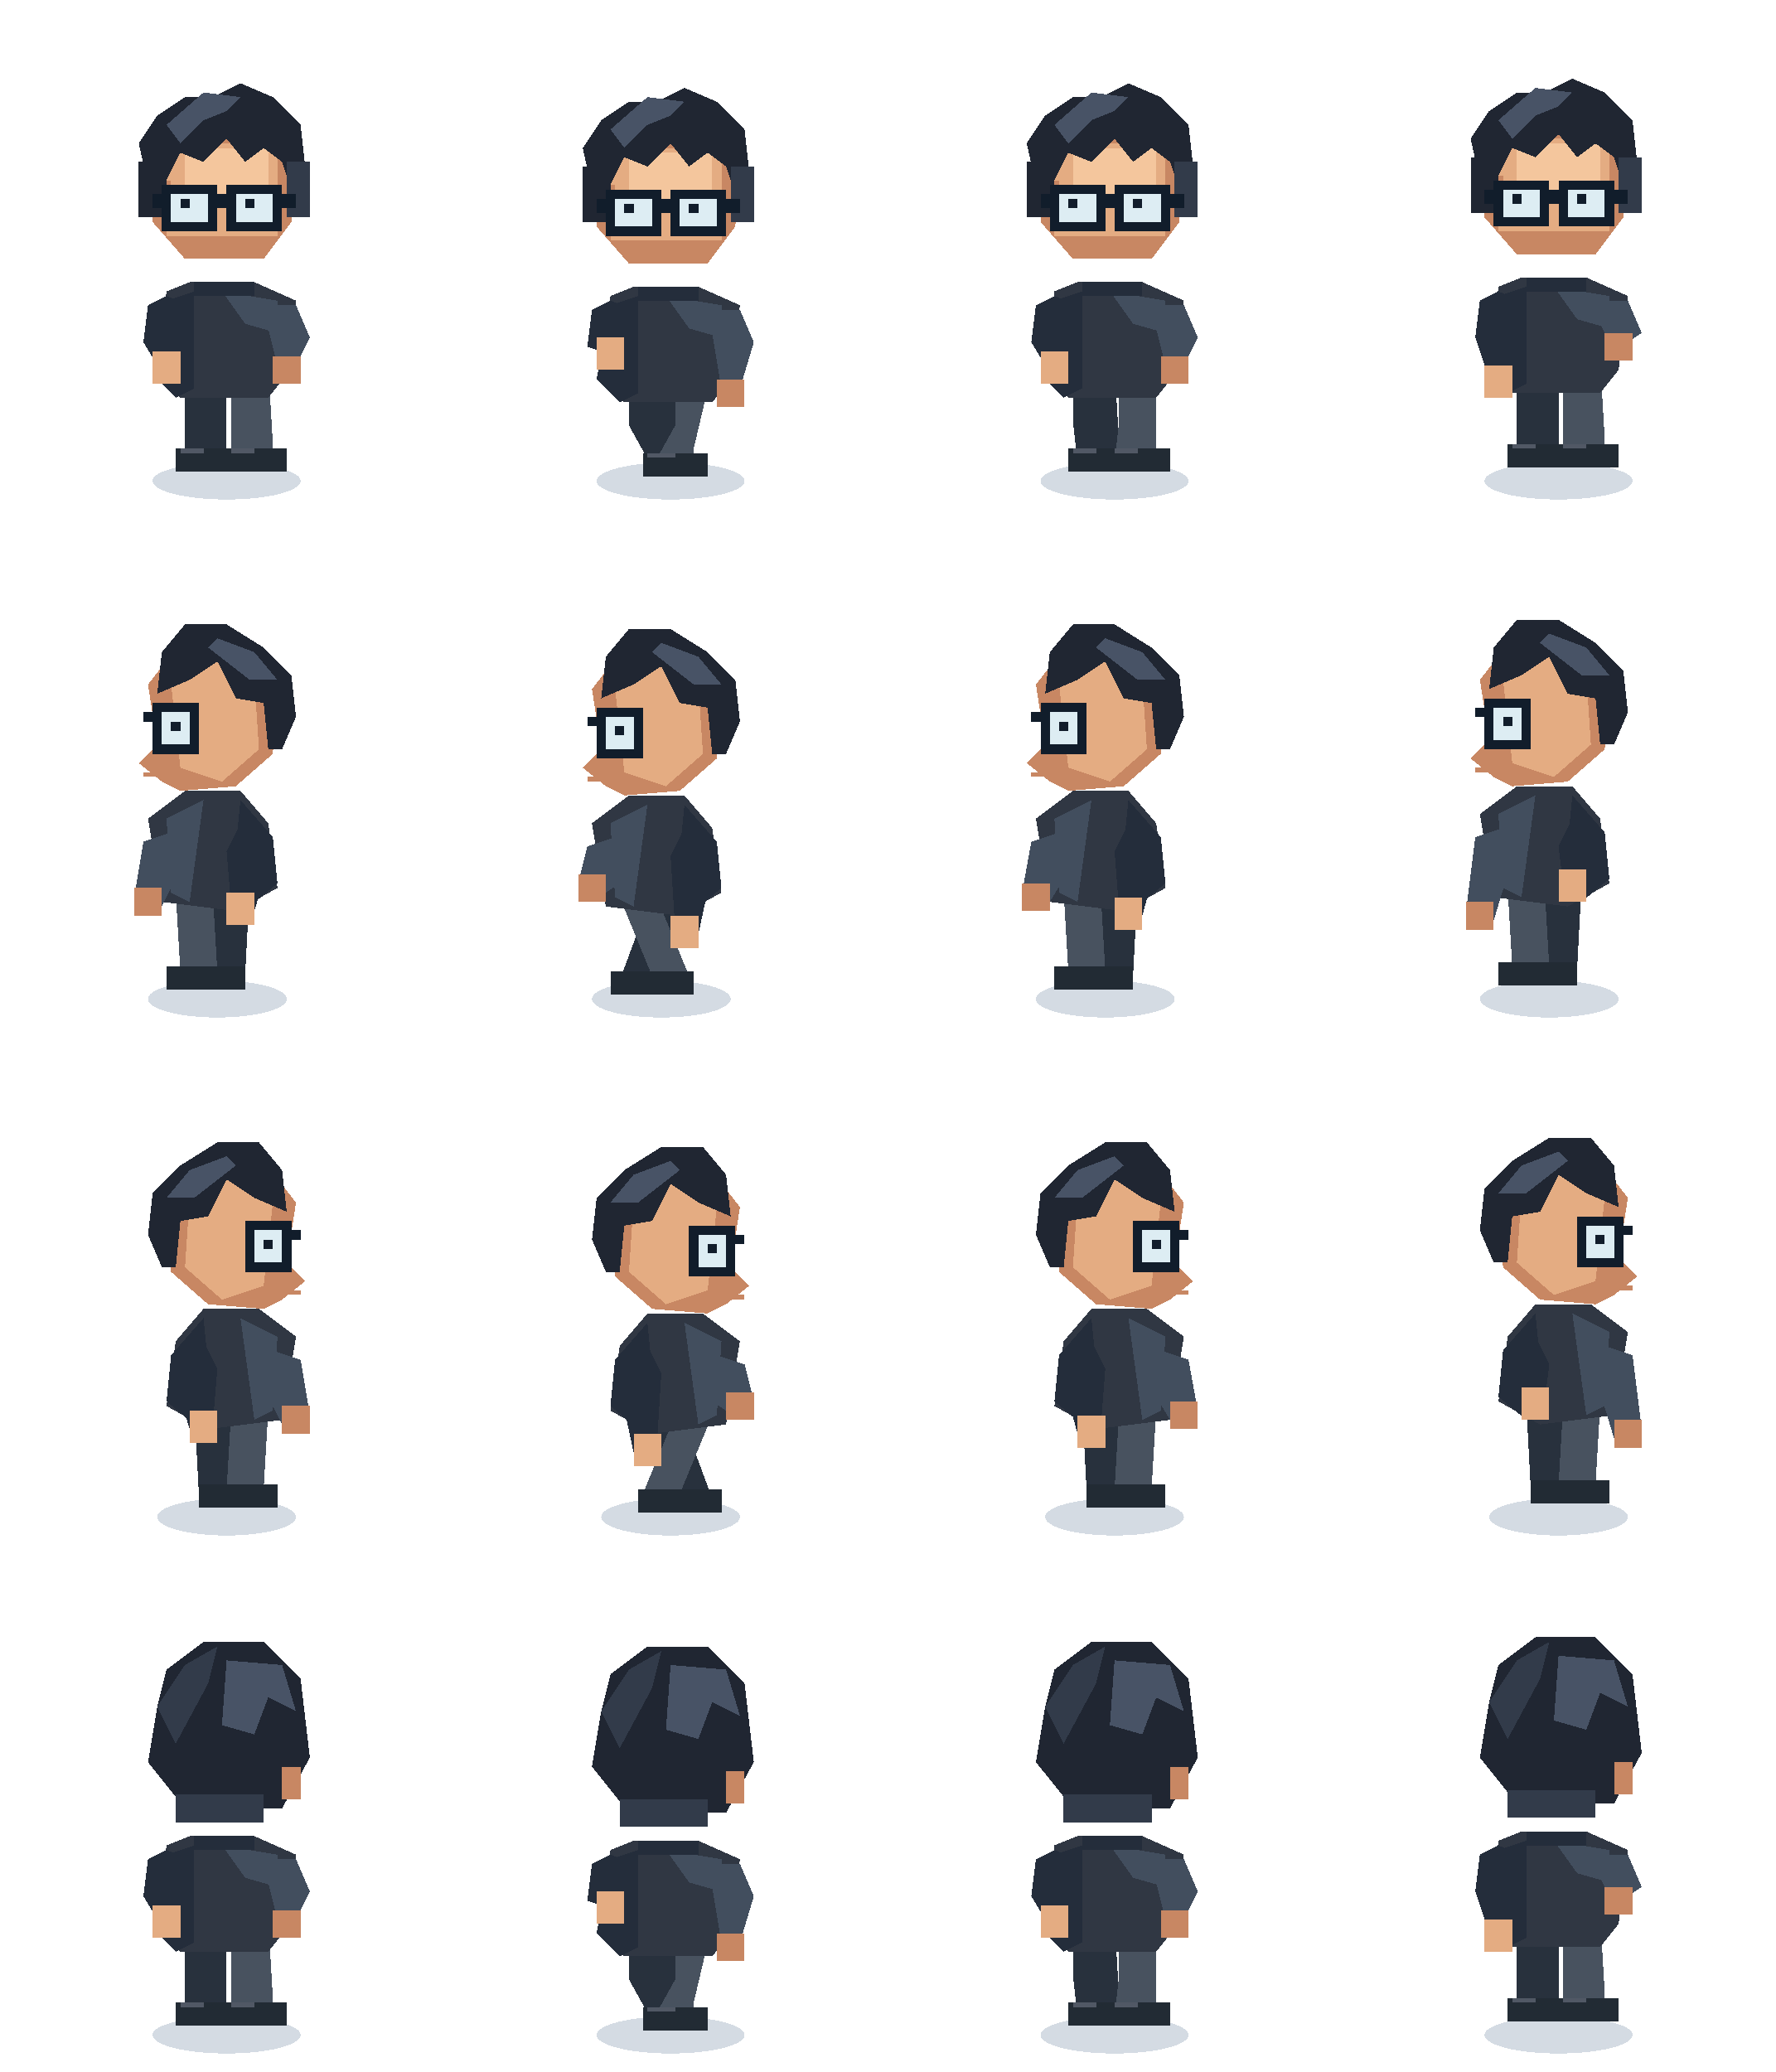
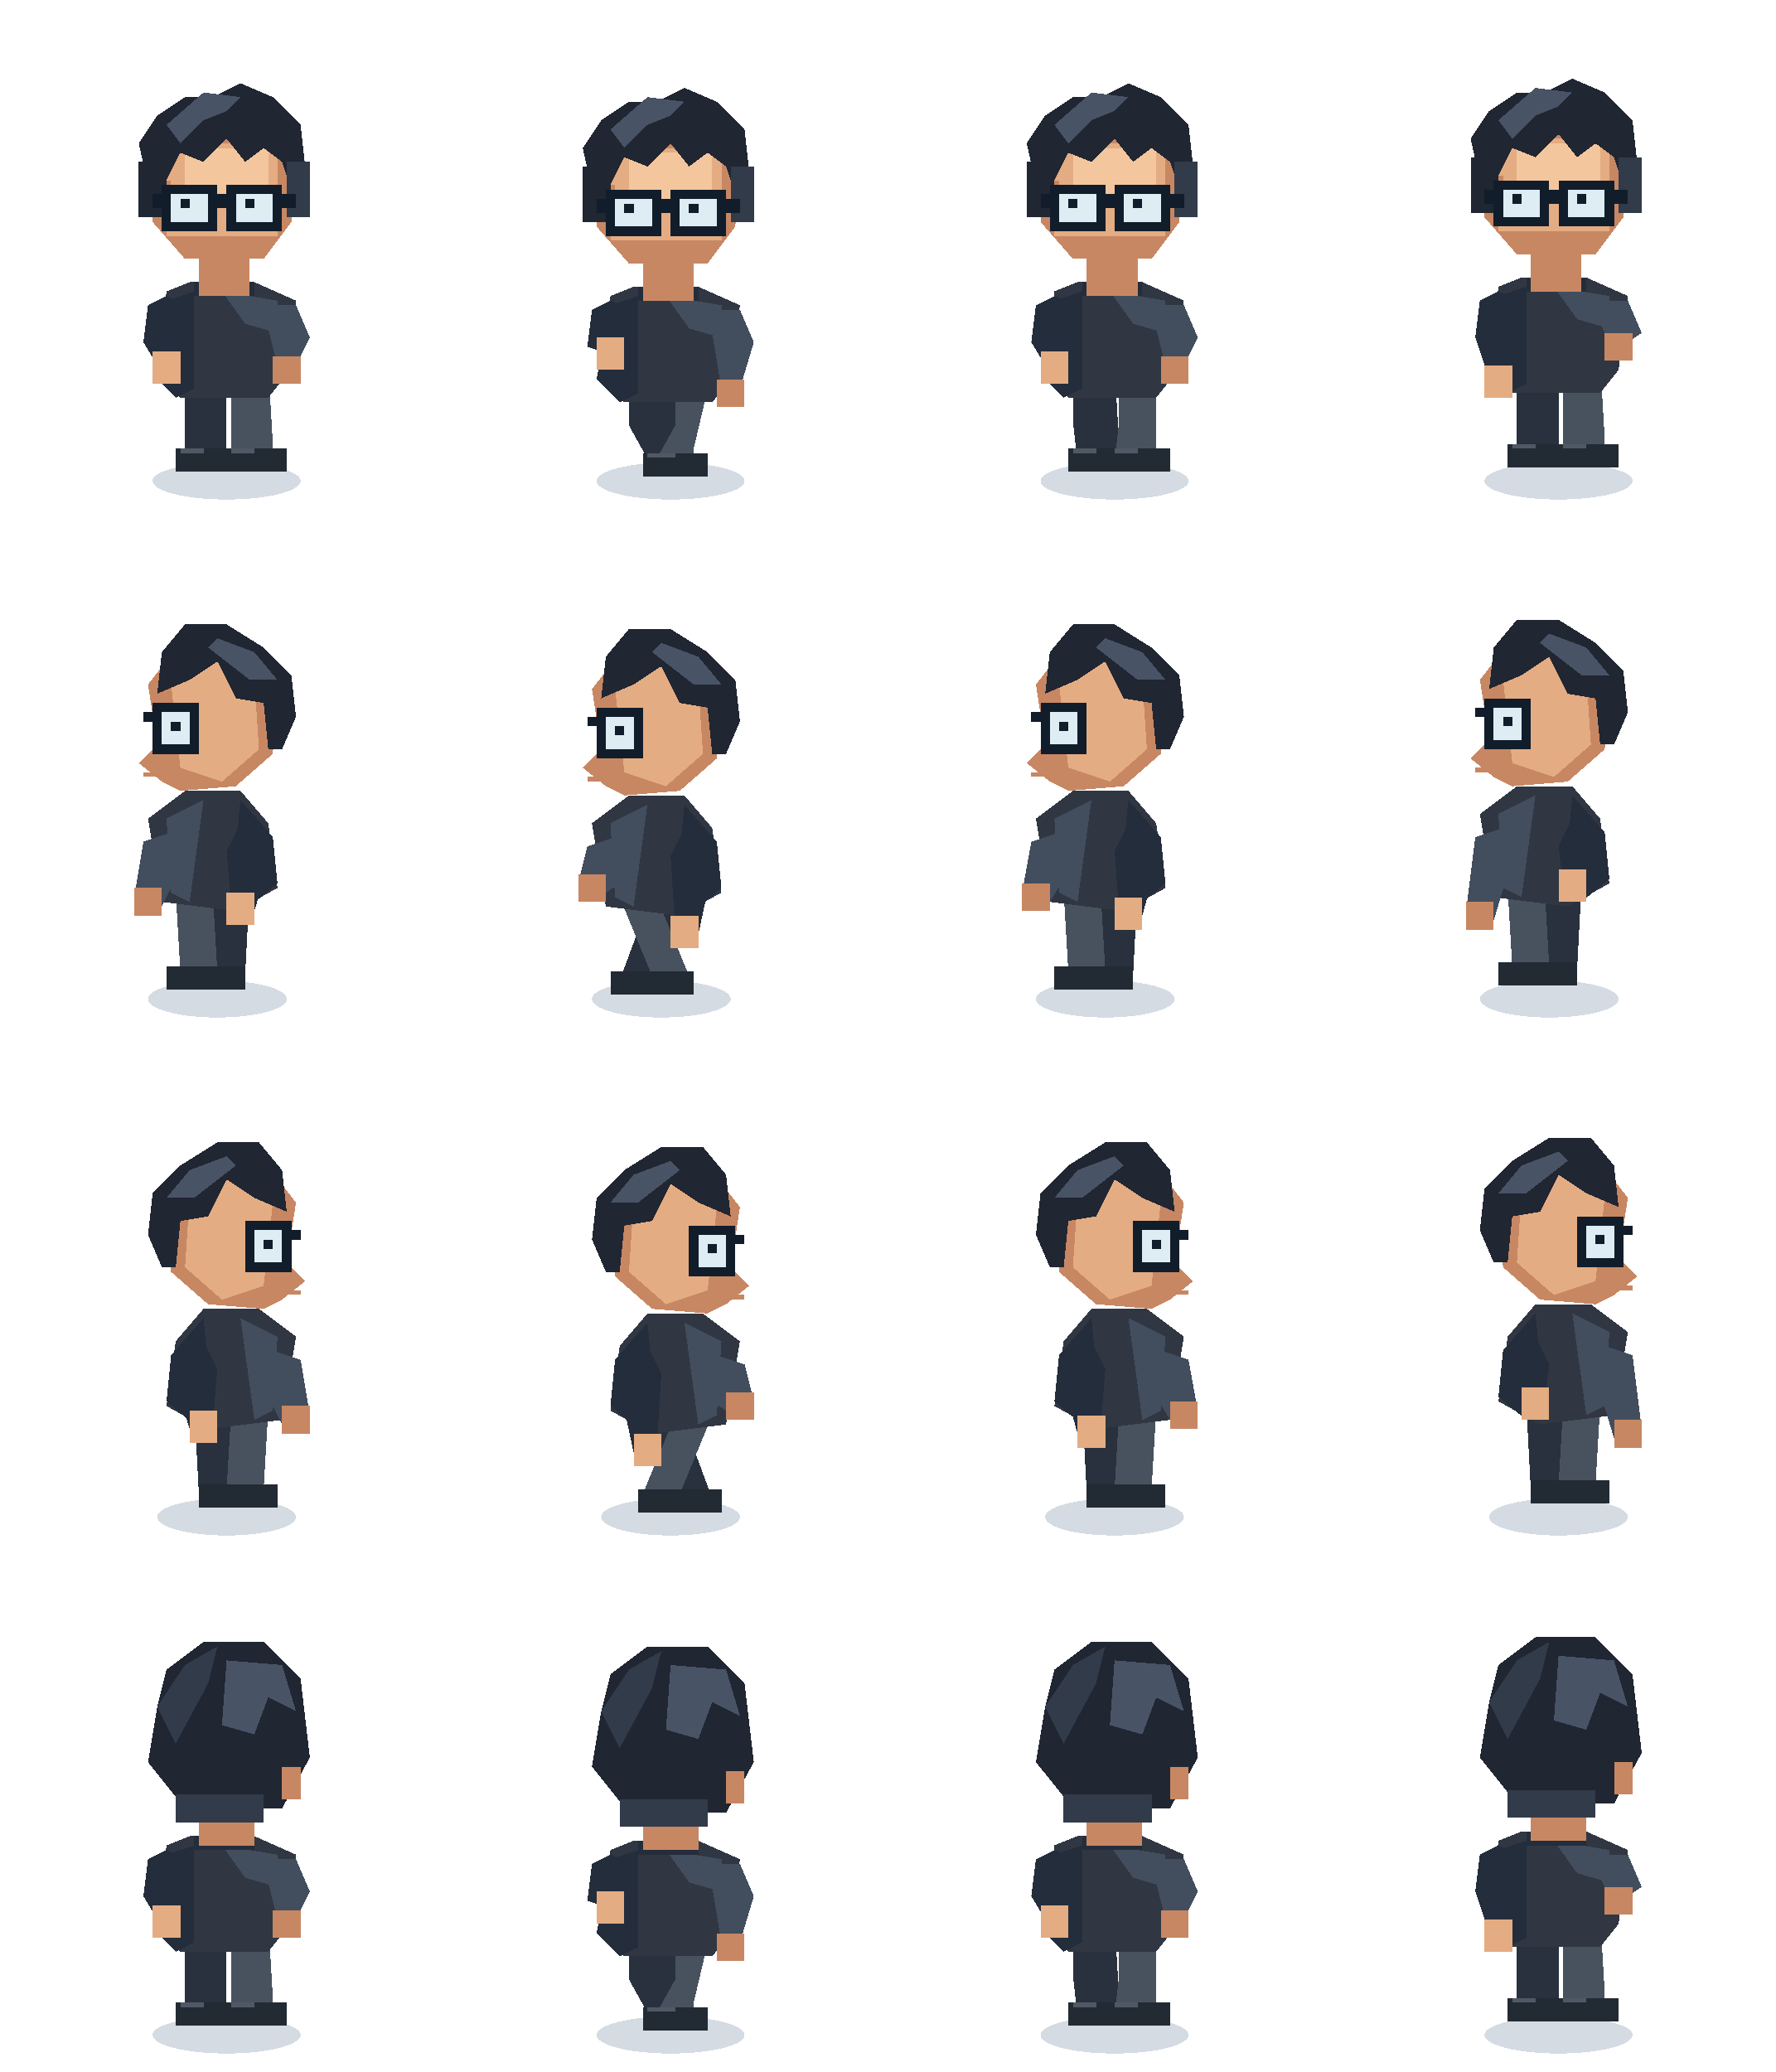
<svg xmlns="http://www.w3.org/2000/svg" width="384" height="448" viewBox="0 0 384 448" shape-rendering="crispEdges">
  <g transform="translate(0 0)">
    <ellipse cx="49" cy="104" rx="16" ry="4" fill="#5B779442" />
    <g transform="translate(0 0)">
      <polygon points="40,79 49,79 49,96 49,100 40,100 40,91" fill="#28313D" />
      <polygon points="50,79 58,79 59,96 59,100 50,100 50,91" fill="#48525F" />
      <rect x="38" y="97" width="13" height="5" fill="#222B34" />
      <rect x="49" y="97" width="13" height="5" fill="#222B34" />
      <rect x="39" y="97" width="5" height="1" fill="#515865" />
      <rect x="50" y="97" width="5" height="1" fill="#515865" />
      <polygon points="36,63 41,61 55,61 64,65 62,81 58,86 39,86 34,81" fill="#303743" />
      <polygon points="36,65 42,63 42,84 38,86 33,81" fill="#242D3B" />
      <polygon points="48,63 60,65 60,72 53,70" fill="#424E5E" />
      <rect x="42" y="61" width="13" height="3" fill="#242D3B" />
      <polygon points="32,66 36,64 41,66 39,78 34,79 31,74" fill="#242D3B" />
      <rect x="33" y="76" width="6" height="7" fill="#E4AC82" />
      <polygon points="59,66 64,66 67,73 64,79 60,79 58,71" fill="#424E5E" />
      <rect x="59" y="77" width="6" height="6" fill="#C88763" />
      <polygon points="33,29 36,25 60,25 64,31 63,48 57,56 40,56 33,48" fill="#C88763" />
      <rect x="36" y="31" width="24" height="20" fill="#E4AC82" />
      <rect x="40" y="32" width="18" height="12" fill="#F4C69D" />
      <rect x="33" y="39" width="4" height="9" fill="#C88763" />
      <rect x="61" y="39" width="4" height="8" fill="#C88763" />
+       <rect x="43" y="52" width="11" height="12" fill="#C88763" />
      <polygon points="32,40 30,31 34,25 40,21 46,21 52,18 59,21 65,27 66,36 63,41 61,35 57,32 53,35 49,30 44,35 39,33 36,39" fill="#202632" />
      <polygon points="36,27 44,20 52,21 49,24 44,26 39,31" fill="#485366" />
      <rect x="30" y="35" width="6" height="12" fill="#202632" />
      <rect x="62" y="35" width="5" height="12" fill="#323B4A" />
      <rect x="35" y="40" width="12" height="10" fill="#111D2B" />
      <rect x="49" y="40" width="12" height="10" fill="#111D2B" />
      <rect x="37" y="42" width="8" height="6" fill="#DDEDF3" />
      <rect x="51" y="42" width="8" height="6" fill="#DDEDF3" />
      <rect x="46" y="42" width="4" height="3" fill="#111D2B" />
      <rect x="33" y="42" width="3" height="3" fill="#111D2B" />
      <rect x="61" y="42" width="3" height="3" fill="#111D2B" />
      <rect x="39" y="43" width="2" height="2" fill="#111D2B" />
      <rect x="53" y="43" width="2" height="2" fill="#111D2B" />
      <rect x="46" y="52" width="5" height="1" fill="#C88763" />
    </g>
  </g>
  <g transform="translate(96 0)">
    <ellipse cx="49" cy="104" rx="16" ry="4" fill="#5B779442" />
    <g transform="translate(0 1)">
      <polygon points="40,79 49,79 54,96 54,100 45,100 40,91" fill="#28313D" />
      <polygon points="50,79 58,79 54,96 54,100 45,100 50,91" fill="#48525F" />
      <rect x="43" y="97" width="13" height="5" fill="#222B34" />
      <rect x="44" y="97" width="13" height="5" fill="#222B34" />
      <rect x="44" y="97" width="5" height="1" fill="#515865" />
      <rect x="45" y="97" width="5" height="1" fill="#515865" />
      <polygon points="36,63 41,61 55,61 64,65 62,81 58,86 39,86 34,81" fill="#303743" />
      <polygon points="36,65 42,63 42,84 38,86 33,81" fill="#242D3B" />
      <polygon points="48,63 60,65 60,72 53,70" fill="#424E5E" />
      <rect x="42" y="61" width="13" height="3" fill="#242D3B" />
      <polygon points="32,66 36,64 41,66 39,74 34,75 31,74" fill="#242D3B" />
      <rect x="33" y="72" width="6" height="7" fill="#E4AC82" />
      <polygon points="59,66 64,66 67,73 64,83 60,83 58,71" fill="#424E5E" />
      <rect x="59" y="81" width="6" height="6" fill="#C88763" />
      <polygon points="33,29 36,25 60,25 64,31 63,48 57,56 40,56 33,48" fill="#C88763" />
      <rect x="36" y="31" width="24" height="20" fill="#E4AC82" />
      <rect x="40" y="32" width="18" height="12" fill="#F4C69D" />
      <rect x="33" y="39" width="4" height="9" fill="#C88763" />
      <rect x="61" y="39" width="4" height="8" fill="#C88763" />
+       <rect x="43" y="52" width="11" height="12" fill="#C88763" />
      <polygon points="32,40 30,31 34,25 40,21 46,21 52,18 59,21 65,27 66,36 63,41 61,35 57,32 53,35 49,30 44,35 39,33 36,39" fill="#202632" />
      <polygon points="36,27 44,20 52,21 49,24 44,26 39,31" fill="#485366" />
      <rect x="30" y="35" width="6" height="12" fill="#202632" />
      <rect x="62" y="35" width="5" height="12" fill="#323B4A" />
      <rect x="35" y="40" width="12" height="10" fill="#111D2B" />
      <rect x="49" y="40" width="12" height="10" fill="#111D2B" />
      <rect x="37" y="42" width="8" height="6" fill="#DDEDF3" />
      <rect x="51" y="42" width="8" height="6" fill="#DDEDF3" />
      <rect x="46" y="42" width="4" height="3" fill="#111D2B" />
      <rect x="33" y="42" width="3" height="3" fill="#111D2B" />
      <rect x="61" y="42" width="3" height="3" fill="#111D2B" />
      <rect x="39" y="43" width="2" height="2" fill="#111D2B" />
      <rect x="53" y="43" width="2" height="2" fill="#111D2B" />
      <rect x="46" y="52" width="5" height="1" fill="#C88763" />
    </g>
  </g>
  <g transform="translate(192 0)">
    <ellipse cx="49" cy="104" rx="16" ry="4" fill="#5B779442" />
    <g transform="translate(0 0)">
      <polygon points="40,79 49,79 50,96 50,100 41,100 40,91" fill="#28313D" />
      <polygon points="50,79 58,79 58,96 58,100 49,100 50,91" fill="#48525F" />
      <rect x="39" y="97" width="13" height="5" fill="#222B34" />
      <rect x="48" y="97" width="13" height="5" fill="#222B34" />
      <rect x="40" y="97" width="5" height="1" fill="#515865" />
      <rect x="49" y="97" width="5" height="1" fill="#515865" />
      <polygon points="36,63 41,61 55,61 64,65 62,81 58,86 39,86 34,81" fill="#303743" />
      <polygon points="36,65 42,63 42,84 38,86 33,81" fill="#242D3B" />
      <polygon points="48,63 60,65 60,72 53,70" fill="#424E5E" />
      <rect x="42" y="61" width="13" height="3" fill="#242D3B" />
      <polygon points="32,66 36,64 41,66 39,78 34,79 31,74" fill="#242D3B" />
      <rect x="33" y="76" width="6" height="7" fill="#E4AC82" />
      <polygon points="59,66 64,66 67,73 64,79 60,79 58,71" fill="#424E5E" />
      <rect x="59" y="77" width="6" height="6" fill="#C88763" />
      <polygon points="33,29 36,25 60,25 64,31 63,48 57,56 40,56 33,48" fill="#C88763" />
      <rect x="36" y="31" width="24" height="20" fill="#E4AC82" />
      <rect x="40" y="32" width="18" height="12" fill="#F4C69D" />
      <rect x="33" y="39" width="4" height="9" fill="#C88763" />
      <rect x="61" y="39" width="4" height="8" fill="#C88763" />
+       <rect x="43" y="52" width="11" height="12" fill="#C88763" />
      <polygon points="32,40 30,31 34,25 40,21 46,21 52,18 59,21 65,27 66,36 63,41 61,35 57,32 53,35 49,30 44,35 39,33 36,39" fill="#202632" />
      <polygon points="36,27 44,20 52,21 49,24 44,26 39,31" fill="#485366" />
      <rect x="30" y="35" width="6" height="12" fill="#202632" />
      <rect x="62" y="35" width="5" height="12" fill="#323B4A" />
      <rect x="35" y="40" width="12" height="10" fill="#111D2B" />
      <rect x="49" y="40" width="12" height="10" fill="#111D2B" />
      <rect x="37" y="42" width="8" height="6" fill="#DDEDF3" />
      <rect x="51" y="42" width="8" height="6" fill="#DDEDF3" />
      <rect x="46" y="42" width="4" height="3" fill="#111D2B" />
      <rect x="33" y="42" width="3" height="3" fill="#111D2B" />
      <rect x="61" y="42" width="3" height="3" fill="#111D2B" />
      <rect x="39" y="43" width="2" height="2" fill="#111D2B" />
      <rect x="53" y="43" width="2" height="2" fill="#111D2B" />
      <rect x="46" y="52" width="5" height="1" fill="#C88763" />
    </g>
  </g>
  <g transform="translate(288 0)">
    <ellipse cx="49" cy="104" rx="16" ry="4" fill="#5B779442" />
    <g transform="translate(0 -1)">
      <polygon points="40,79 49,79 49,96 49,100 40,100 40,91" fill="#28313D" />
      <polygon points="50,79 58,79 59,96 59,100 50,100 50,91" fill="#48525F" />
      <rect x="38" y="97" width="13" height="5" fill="#222B34" />
      <rect x="49" y="97" width="13" height="5" fill="#222B34" />
      <rect x="39" y="97" width="5" height="1" fill="#515865" />
      <rect x="50" y="97" width="5" height="1" fill="#515865" />
      <polygon points="36,63 41,61 55,61 64,65 62,81 58,86 39,86 34,81" fill="#303743" />
      <polygon points="36,65 42,63 42,84 38,86 33,81" fill="#242D3B" />
      <polygon points="48,63 60,65 60,72 53,70" fill="#424E5E" />
      <rect x="42" y="61" width="13" height="3" fill="#242D3B" />
      <polygon points="32,66 36,64 41,66 39,82 34,83 31,74" fill="#242D3B" />
      <rect x="33" y="80" width="6" height="7" fill="#E4AC82" />
      <polygon points="59,66 64,66 67,73 64,75 60,75 58,71" fill="#424E5E" />
      <rect x="59" y="73" width="6" height="6" fill="#C88763" />
      <polygon points="33,29 36,25 60,25 64,31 63,48 57,56 40,56 33,48" fill="#C88763" />
      <rect x="36" y="31" width="24" height="20" fill="#E4AC82" />
      <rect x="40" y="32" width="18" height="12" fill="#F4C69D" />
      <rect x="33" y="39" width="4" height="9" fill="#C88763" />
      <rect x="61" y="39" width="4" height="8" fill="#C88763" />
+       <rect x="43" y="52" width="11" height="12" fill="#C88763" />
      <polygon points="32,40 30,31 34,25 40,21 46,21 52,18 59,21 65,27 66,36 63,41 61,35 57,32 53,35 49,30 44,35 39,33 36,39" fill="#202632" />
      <polygon points="36,27 44,20 52,21 49,24 44,26 39,31" fill="#485366" />
      <rect x="30" y="35" width="6" height="12" fill="#202632" />
      <rect x="62" y="35" width="5" height="12" fill="#323B4A" />
      <rect x="35" y="40" width="12" height="10" fill="#111D2B" />
      <rect x="49" y="40" width="12" height="10" fill="#111D2B" />
      <rect x="37" y="42" width="8" height="6" fill="#DDEDF3" />
      <rect x="51" y="42" width="8" height="6" fill="#DDEDF3" />
      <rect x="46" y="42" width="4" height="3" fill="#111D2B" />
      <rect x="33" y="42" width="3" height="3" fill="#111D2B" />
      <rect x="61" y="42" width="3" height="3" fill="#111D2B" />
      <rect x="39" y="43" width="2" height="2" fill="#111D2B" />
      <rect x="53" y="43" width="2" height="2" fill="#111D2B" />
      <rect x="46" y="52" width="5" height="1" fill="#C88763" />
    </g>
  </g>
  <g transform="translate(0 112)">
    <g transform="translate(96 0) scale(-1 1)">
      <ellipse cx="49" cy="104" rx="15" ry="4" fill="#5B779442" />
      <g transform="translate(0 0)">
        <polygon points="42,80 51,80 52,99 43,99" fill="#28313D" />
        <polygon points="50,81 58,81 57,98 49,98" fill="#48525F" />
        <rect x="43" y="97" width="11" height="5" fill="#222B34" />
        <rect x="48" y="97" width="12" height="5" fill="#222B34" />
        <polygon points="38,66 44,59 56,59 64,65 61,83 45,85 36,80" fill="#303743" />
        <polygon points="37,69 44,61 46,81 42,84 36,79" fill="#242D3B" />
        <polygon points="52,61 60,65 59,81 55,83" fill="#424E5E" />
        <polygon points="40,66 44,66 47,72 46,84 41,85 38,75" fill="#242D3B" />
        <rect x="41" y="81" width="6" height="7" fill="#E4AC82" />
        <polygon points="59,68 65,70 67,82 61,84 58,78" fill="#424E5E" />
        <rect x="61" y="80" width="6" height="6" fill="#C88763" />
        <polygon points="36,33 44,26 57,27 64,36 62,49 66,53 61,57 57,59 45,58 37,51" fill="#C88763" />
        <polygon points="41,35 50,29 59,36 57,54 48,57 40,50" fill="#E4AC82" />
        <polygon points="32,43 33,34 39,28 47,23 56,23 61,29 62,38 55,35 49,31 45,39 39,40 38,50 35,50" fill="#202632" />
        <polygon points="36,35 41,29 49,26 51,28 42,35" fill="#485366" />
        <rect x="53" y="40" width="10" height="11" fill="#111D2B" />
        <rect x="55" y="42" width="6" height="7" fill="#DDEDF3" />
        <rect x="61" y="42" width="4" height="2" fill="#111D2B" />
        <rect x="57" y="44" width="2" height="2" fill="#111D2B" />
        <rect x="62" y="55" width="3" height="1" fill="#C88763" />
      </g>
    </g>
  </g>
  <g transform="translate(96 112)">
    <g transform="translate(96 0) scale(-1 1)">
      <ellipse cx="49" cy="104" rx="15" ry="4" fill="#5B779442" />
      <g transform="translate(0 1)">
        <polygon points="42,80 51,80 58,99 49,99" fill="#28313D" />
        <polygon points="50,81 58,81 51,98 43,98" fill="#48525F" />
        <rect x="49" y="97" width="11" height="5" fill="#222B34" />
        <rect x="42" y="97" width="12" height="5" fill="#222B34" />
        <polygon points="38,66 44,59 56,59 64,65 61,83 45,85 36,80" fill="#303743" />
        <polygon points="37,69 44,61 46,81 42,84 36,79" fill="#242D3B" />
        <polygon points="52,61 60,65 59,81 55,83" fill="#424E5E" />
        <polygon points="40,66 44,66 47,72 46,88 41,89 38,75" fill="#242D3B" />
        <rect x="41" y="85" width="6" height="7" fill="#E4AC82" />
        <polygon points="59,68 65,70 67,78 61,80 58,78" fill="#424E5E" />
        <rect x="61" y="76" width="6" height="6" fill="#C88763" />
        <polygon points="36,33 44,26 57,27 64,36 62,49 66,53 61,57 57,59 45,58 37,51" fill="#C88763" />
        <polygon points="41,35 50,29 59,36 57,54 48,57 40,50" fill="#E4AC82" />
        <polygon points="32,43 33,34 39,28 47,23 56,23 61,29 62,38 55,35 49,31 45,39 39,40 38,50 35,50" fill="#202632" />
        <polygon points="36,35 41,29 49,26 51,28 42,35" fill="#485366" />
        <rect x="53" y="40" width="10" height="11" fill="#111D2B" />
        <rect x="55" y="42" width="6" height="7" fill="#DDEDF3" />
        <rect x="61" y="42" width="4" height="2" fill="#111D2B" />
        <rect x="57" y="44" width="2" height="2" fill="#111D2B" />
        <rect x="62" y="55" width="3" height="1" fill="#C88763" />
      </g>
    </g>
  </g>
  <g transform="translate(192 112)">
    <g transform="translate(96 0) scale(-1 1)">
      <ellipse cx="49" cy="104" rx="15" ry="4" fill="#5B779442" />
      <g transform="translate(0 0)">
        <polygon points="42,80 51,80 52,99 43,99" fill="#28313D" />
        <polygon points="50,81 58,81 57,98 49,98" fill="#48525F" />
        <rect x="43" y="97" width="11" height="5" fill="#222B34" />
        <rect x="48" y="97" width="12" height="5" fill="#222B34" />
        <polygon points="38,66 44,59 56,59 64,65 61,83 45,85 36,80" fill="#303743" />
        <polygon points="37,69 44,61 46,81 42,84 36,79" fill="#242D3B" />
        <polygon points="52,61 60,65 59,81 55,83" fill="#424E5E" />
        <polygon points="40,66 44,66 47,72 46,85 41,86 38,75" fill="#242D3B" />
        <rect x="41" y="82" width="6" height="7" fill="#E4AC82" />
        <polygon points="59,68 65,70 67,81 61,83 58,78" fill="#424E5E" />
        <rect x="61" y="79" width="6" height="6" fill="#C88763" />
        <polygon points="36,33 44,26 57,27 64,36 62,49 66,53 61,57 57,59 45,58 37,51" fill="#C88763" />
        <polygon points="41,35 50,29 59,36 57,54 48,57 40,50" fill="#E4AC82" />
        <polygon points="32,43 33,34 39,28 47,23 56,23 61,29 62,38 55,35 49,31 45,39 39,40 38,50 35,50" fill="#202632" />
        <polygon points="36,35 41,29 49,26 51,28 42,35" fill="#485366" />
        <rect x="53" y="40" width="10" height="11" fill="#111D2B" />
        <rect x="55" y="42" width="6" height="7" fill="#DDEDF3" />
        <rect x="61" y="42" width="4" height="2" fill="#111D2B" />
        <rect x="57" y="44" width="2" height="2" fill="#111D2B" />
        <rect x="62" y="55" width="3" height="1" fill="#C88763" />
      </g>
    </g>
  </g>
  <g transform="translate(288 112)">
    <g transform="translate(96 0) scale(-1 1)">
      <ellipse cx="49" cy="104" rx="15" ry="4" fill="#5B779442" />
      <g transform="translate(0 -1)">
        <polygon points="42,80 51,80 52,99 43,99" fill="#28313D" />
        <polygon points="50,81 58,81 57,98 49,98" fill="#48525F" />
        <rect x="43" y="97" width="11" height="5" fill="#222B34" />
        <rect x="48" y="97" width="12" height="5" fill="#222B34" />
        <polygon points="38,66 44,59 56,59 64,65 61,83 45,85 36,80" fill="#303743" />
        <polygon points="37,69 44,61 46,81 42,84 36,79" fill="#242D3B" />
        <polygon points="52,61 60,65 59,81 55,83" fill="#424E5E" />
        <polygon points="40,66 44,66 47,72 46,80 41,81 38,75" fill="#242D3B" />
        <rect x="41" y="77" width="6" height="7" fill="#E4AC82" />
        <polygon points="59,68 65,70 67,86 61,88 58,78" fill="#424E5E" />
        <rect x="61" y="84" width="6" height="6" fill="#C88763" />
        <polygon points="36,33 44,26 57,27 64,36 62,49 66,53 61,57 57,59 45,58 37,51" fill="#C88763" />
        <polygon points="41,35 50,29 59,36 57,54 48,57 40,50" fill="#E4AC82" />
        <polygon points="32,43 33,34 39,28 47,23 56,23 61,29 62,38 55,35 49,31 45,39 39,40 38,50 35,50" fill="#202632" />
        <polygon points="36,35 41,29 49,26 51,28 42,35" fill="#485366" />
        <rect x="53" y="40" width="10" height="11" fill="#111D2B" />
        <rect x="55" y="42" width="6" height="7" fill="#DDEDF3" />
        <rect x="61" y="42" width="4" height="2" fill="#111D2B" />
        <rect x="57" y="44" width="2" height="2" fill="#111D2B" />
        <rect x="62" y="55" width="3" height="1" fill="#C88763" />
      </g>
    </g>
  </g>
  <g transform="translate(0 224)">
    <ellipse cx="49" cy="104" rx="15" ry="4" fill="#5B779442" />
    <g transform="translate(0 0)">
      <polygon points="42,80 51,80 52,99 43,99" fill="#28313D" />
      <polygon points="50,81 58,81 57,98 49,98" fill="#48525F" />
      <rect x="43" y="97" width="11" height="5" fill="#222B34" />
      <rect x="48" y="97" width="12" height="5" fill="#222B34" />
      <polygon points="38,66 44,59 56,59 64,65 61,83 45,85 36,80" fill="#303743" />
      <polygon points="37,69 44,61 46,81 42,84 36,79" fill="#242D3B" />
      <polygon points="52,61 60,65 59,81 55,83" fill="#424E5E" />
      <polygon points="40,66 44,66 47,72 46,84 41,85 38,75" fill="#242D3B" />
      <rect x="41" y="81" width="6" height="7" fill="#E4AC82" />
      <polygon points="59,68 65,70 67,82 61,84 58,78" fill="#424E5E" />
      <rect x="61" y="80" width="6" height="6" fill="#C88763" />
      <polygon points="36,33 44,26 57,27 64,36 62,49 66,53 61,57 57,59 45,58 37,51" fill="#C88763" />
      <polygon points="41,35 50,29 59,36 57,54 48,57 40,50" fill="#E4AC82" />
      <polygon points="32,43 33,34 39,28 47,23 56,23 61,29 62,38 55,35 49,31 45,39 39,40 38,50 35,50" fill="#202632" />
      <polygon points="36,35 41,29 49,26 51,28 42,35" fill="#485366" />
      <rect x="53" y="40" width="10" height="11" fill="#111D2B" />
      <rect x="55" y="42" width="6" height="7" fill="#DDEDF3" />
      <rect x="61" y="42" width="4" height="2" fill="#111D2B" />
      <rect x="57" y="44" width="2" height="2" fill="#111D2B" />
      <rect x="62" y="55" width="3" height="1" fill="#C88763" />
    </g>
  </g>
  <g transform="translate(96 224)">
    <ellipse cx="49" cy="104" rx="15" ry="4" fill="#5B779442" />
    <g transform="translate(0 1)">
      <polygon points="42,80 51,80 58,99 49,99" fill="#28313D" />
      <polygon points="50,81 58,81 51,98 43,98" fill="#48525F" />
      <rect x="49" y="97" width="11" height="5" fill="#222B34" />
      <rect x="42" y="97" width="12" height="5" fill="#222B34" />
      <polygon points="38,66 44,59 56,59 64,65 61,83 45,85 36,80" fill="#303743" />
      <polygon points="37,69 44,61 46,81 42,84 36,79" fill="#242D3B" />
      <polygon points="52,61 60,65 59,81 55,83" fill="#424E5E" />
      <polygon points="40,66 44,66 47,72 46,88 41,89 38,75" fill="#242D3B" />
      <rect x="41" y="85" width="6" height="7" fill="#E4AC82" />
      <polygon points="59,68 65,70 67,78 61,80 58,78" fill="#424E5E" />
      <rect x="61" y="76" width="6" height="6" fill="#C88763" />
      <polygon points="36,33 44,26 57,27 64,36 62,49 66,53 61,57 57,59 45,58 37,51" fill="#C88763" />
      <polygon points="41,35 50,29 59,36 57,54 48,57 40,50" fill="#E4AC82" />
      <polygon points="32,43 33,34 39,28 47,23 56,23 61,29 62,38 55,35 49,31 45,39 39,40 38,50 35,50" fill="#202632" />
      <polygon points="36,35 41,29 49,26 51,28 42,35" fill="#485366" />
      <rect x="53" y="40" width="10" height="11" fill="#111D2B" />
      <rect x="55" y="42" width="6" height="7" fill="#DDEDF3" />
      <rect x="61" y="42" width="4" height="2" fill="#111D2B" />
      <rect x="57" y="44" width="2" height="2" fill="#111D2B" />
      <rect x="62" y="55" width="3" height="1" fill="#C88763" />
    </g>
  </g>
  <g transform="translate(192 224)">
    <ellipse cx="49" cy="104" rx="15" ry="4" fill="#5B779442" />
    <g transform="translate(0 0)">
      <polygon points="42,80 51,80 52,99 43,99" fill="#28313D" />
      <polygon points="50,81 58,81 57,98 49,98" fill="#48525F" />
      <rect x="43" y="97" width="11" height="5" fill="#222B34" />
      <rect x="48" y="97" width="12" height="5" fill="#222B34" />
      <polygon points="38,66 44,59 56,59 64,65 61,83 45,85 36,80" fill="#303743" />
      <polygon points="37,69 44,61 46,81 42,84 36,79" fill="#242D3B" />
      <polygon points="52,61 60,65 59,81 55,83" fill="#424E5E" />
      <polygon points="40,66 44,66 47,72 46,85 41,86 38,75" fill="#242D3B" />
      <rect x="41" y="82" width="6" height="7" fill="#E4AC82" />
      <polygon points="59,68 65,70 67,81 61,83 58,78" fill="#424E5E" />
      <rect x="61" y="79" width="6" height="6" fill="#C88763" />
      <polygon points="36,33 44,26 57,27 64,36 62,49 66,53 61,57 57,59 45,58 37,51" fill="#C88763" />
      <polygon points="41,35 50,29 59,36 57,54 48,57 40,50" fill="#E4AC82" />
      <polygon points="32,43 33,34 39,28 47,23 56,23 61,29 62,38 55,35 49,31 45,39 39,40 38,50 35,50" fill="#202632" />
      <polygon points="36,35 41,29 49,26 51,28 42,35" fill="#485366" />
      <rect x="53" y="40" width="10" height="11" fill="#111D2B" />
      <rect x="55" y="42" width="6" height="7" fill="#DDEDF3" />
      <rect x="61" y="42" width="4" height="2" fill="#111D2B" />
      <rect x="57" y="44" width="2" height="2" fill="#111D2B" />
      <rect x="62" y="55" width="3" height="1" fill="#C88763" />
    </g>
  </g>
  <g transform="translate(288 224)">
    <ellipse cx="49" cy="104" rx="15" ry="4" fill="#5B779442" />
    <g transform="translate(0 -1)">
      <polygon points="42,80 51,80 52,99 43,99" fill="#28313D" />
      <polygon points="50,81 58,81 57,98 49,98" fill="#48525F" />
      <rect x="43" y="97" width="11" height="5" fill="#222B34" />
      <rect x="48" y="97" width="12" height="5" fill="#222B34" />
      <polygon points="38,66 44,59 56,59 64,65 61,83 45,85 36,80" fill="#303743" />
      <polygon points="37,69 44,61 46,81 42,84 36,79" fill="#242D3B" />
      <polygon points="52,61 60,65 59,81 55,83" fill="#424E5E" />
      <polygon points="40,66 44,66 47,72 46,80 41,81 38,75" fill="#242D3B" />
      <rect x="41" y="77" width="6" height="7" fill="#E4AC82" />
      <polygon points="59,68 65,70 67,86 61,88 58,78" fill="#424E5E" />
      <rect x="61" y="84" width="6" height="6" fill="#C88763" />
      <polygon points="36,33 44,26 57,27 64,36 62,49 66,53 61,57 57,59 45,58 37,51" fill="#C88763" />
      <polygon points="41,35 50,29 59,36 57,54 48,57 40,50" fill="#E4AC82" />
      <polygon points="32,43 33,34 39,28 47,23 56,23 61,29 62,38 55,35 49,31 45,39 39,40 38,50 35,50" fill="#202632" />
      <polygon points="36,35 41,29 49,26 51,28 42,35" fill="#485366" />
      <rect x="53" y="40" width="10" height="11" fill="#111D2B" />
      <rect x="55" y="42" width="6" height="7" fill="#DDEDF3" />
      <rect x="61" y="42" width="4" height="2" fill="#111D2B" />
      <rect x="57" y="44" width="2" height="2" fill="#111D2B" />
      <rect x="62" y="55" width="3" height="1" fill="#C88763" />
    </g>
  </g>
  <g transform="translate(0 336)">
    <ellipse cx="49" cy="104" rx="16" ry="4" fill="#5B779442" />
    <g transform="translate(0 0)">
      <polygon points="40,79 49,79 49,96 49,100 40,100 40,91" fill="#28313D" />
      <polygon points="50,79 58,79 59,96 59,100 50,100 50,91" fill="#48525F" />
      <rect x="38" y="97" width="13" height="5" fill="#222B34" />
      <rect x="49" y="97" width="13" height="5" fill="#222B34" />
      <rect x="39" y="97" width="5" height="1" fill="#515865" />
      <rect x="50" y="97" width="5" height="1" fill="#515865" />
      <polygon points="36,63 41,61 55,61 64,65 62,81 58,86 39,86 34,81" fill="#303743" />
      <polygon points="36,65 42,63 42,84 38,86 33,81" fill="#242D3B" />
      <polygon points="48,63 60,65 60,72 53,70" fill="#424E5E" />
      <rect x="42" y="61" width="13" height="3" fill="#242D3B" />
      <polygon points="32,66 36,64 41,66 39,78 34,79 31,74" fill="#242D3B" />
      <rect x="33" y="76" width="6" height="7" fill="#E4AC82" />
      <polygon points="59,66 64,66 67,73 64,79 60,79 58,71" fill="#424E5E" />
      <rect x="59" y="77" width="6" height="6" fill="#C88763" />
      <polygon points="34,33 36,25 44,19 57,19 65,27 67,44 61,55 40,55 32,45" fill="#202632" />
      <polygon points="34,33 40,24 47,20 45,28 38,41" fill="#323B4A" />
      <polygon points="49,23 61,24 64,34 58,31 55,39 48,37" fill="#485366" />
+       <rect x="43" y="53" width="12" height="10" fill="#C88763" />
      <rect x="38" y="52" width="19" height="6" fill="#323B4A" />
      <rect x="61" y="46" width="4" height="7" fill="#C88763" />
    </g>
  </g>
  <g transform="translate(96 336)">
    <ellipse cx="49" cy="104" rx="16" ry="4" fill="#5B779442" />
    <g transform="translate(0 1)">
      <polygon points="40,79 49,79 54,96 54,100 45,100 40,91" fill="#28313D" />
      <polygon points="50,79 58,79 54,96 54,100 45,100 50,91" fill="#48525F" />
      <rect x="43" y="97" width="13" height="5" fill="#222B34" />
      <rect x="44" y="97" width="13" height="5" fill="#222B34" />
      <rect x="44" y="97" width="5" height="1" fill="#515865" />
      <rect x="45" y="97" width="5" height="1" fill="#515865" />
      <polygon points="36,63 41,61 55,61 64,65 62,81 58,86 39,86 34,81" fill="#303743" />
      <polygon points="36,65 42,63 42,84 38,86 33,81" fill="#242D3B" />
      <polygon points="48,63 60,65 60,72 53,70" fill="#424E5E" />
      <rect x="42" y="61" width="13" height="3" fill="#242D3B" />
      <polygon points="32,66 36,64 41,66 39,74 34,75 31,74" fill="#242D3B" />
      <rect x="33" y="72" width="6" height="7" fill="#E4AC82" />
      <polygon points="59,66 64,66 67,73 64,83 60,83 58,71" fill="#424E5E" />
      <rect x="59" y="81" width="6" height="6" fill="#C88763" />
      <polygon points="34,33 36,25 44,19 57,19 65,27 67,44 61,55 40,55 32,45" fill="#202632" />
      <polygon points="34,33 40,24 47,20 45,28 38,41" fill="#323B4A" />
      <polygon points="49,23 61,24 64,34 58,31 55,39 48,37" fill="#485366" />
+       <rect x="43" y="53" width="12" height="10" fill="#C88763" />
      <rect x="38" y="52" width="19" height="6" fill="#323B4A" />
      <rect x="61" y="46" width="4" height="7" fill="#C88763" />
    </g>
  </g>
  <g transform="translate(192 336)">
    <ellipse cx="49" cy="104" rx="16" ry="4" fill="#5B779442" />
    <g transform="translate(0 0)">
      <polygon points="40,79 49,79 50,96 50,100 41,100 40,91" fill="#28313D" />
      <polygon points="50,79 58,79 58,96 58,100 49,100 50,91" fill="#48525F" />
      <rect x="39" y="97" width="13" height="5" fill="#222B34" />
      <rect x="48" y="97" width="13" height="5" fill="#222B34" />
      <rect x="40" y="97" width="5" height="1" fill="#515865" />
      <rect x="49" y="97" width="5" height="1" fill="#515865" />
      <polygon points="36,63 41,61 55,61 64,65 62,81 58,86 39,86 34,81" fill="#303743" />
      <polygon points="36,65 42,63 42,84 38,86 33,81" fill="#242D3B" />
      <polygon points="48,63 60,65 60,72 53,70" fill="#424E5E" />
      <rect x="42" y="61" width="13" height="3" fill="#242D3B" />
      <polygon points="32,66 36,64 41,66 39,78 34,79 31,74" fill="#242D3B" />
      <rect x="33" y="76" width="6" height="7" fill="#E4AC82" />
      <polygon points="59,66 64,66 67,73 64,79 60,79 58,71" fill="#424E5E" />
      <rect x="59" y="77" width="6" height="6" fill="#C88763" />
      <polygon points="34,33 36,25 44,19 57,19 65,27 67,44 61,55 40,55 32,45" fill="#202632" />
      <polygon points="34,33 40,24 47,20 45,28 38,41" fill="#323B4A" />
      <polygon points="49,23 61,24 64,34 58,31 55,39 48,37" fill="#485366" />
+       <rect x="43" y="53" width="12" height="10" fill="#C88763" />
      <rect x="38" y="52" width="19" height="6" fill="#323B4A" />
      <rect x="61" y="46" width="4" height="7" fill="#C88763" />
    </g>
  </g>
  <g transform="translate(288 336)">
    <ellipse cx="49" cy="104" rx="16" ry="4" fill="#5B779442" />
    <g transform="translate(0 -1)">
      <polygon points="40,79 49,79 49,96 49,100 40,100 40,91" fill="#28313D" />
      <polygon points="50,79 58,79 59,96 59,100 50,100 50,91" fill="#48525F" />
      <rect x="38" y="97" width="13" height="5" fill="#222B34" />
      <rect x="49" y="97" width="13" height="5" fill="#222B34" />
      <rect x="39" y="97" width="5" height="1" fill="#515865" />
      <rect x="50" y="97" width="5" height="1" fill="#515865" />
      <polygon points="36,63 41,61 55,61 64,65 62,81 58,86 39,86 34,81" fill="#303743" />
      <polygon points="36,65 42,63 42,84 38,86 33,81" fill="#242D3B" />
      <polygon points="48,63 60,65 60,72 53,70" fill="#424E5E" />
      <rect x="42" y="61" width="13" height="3" fill="#242D3B" />
      <polygon points="32,66 36,64 41,66 39,82 34,83 31,74" fill="#242D3B" />
      <rect x="33" y="80" width="6" height="7" fill="#E4AC82" />
      <polygon points="59,66 64,66 67,73 64,75 60,75 58,71" fill="#424E5E" />
      <rect x="59" y="73" width="6" height="6" fill="#C88763" />
      <polygon points="34,33 36,25 44,19 57,19 65,27 67,44 61,55 40,55 32,45" fill="#202632" />
      <polygon points="34,33 40,24 47,20 45,28 38,41" fill="#323B4A" />
      <polygon points="49,23 61,24 64,34 58,31 55,39 48,37" fill="#485366" />
+       <rect x="43" y="53" width="12" height="10" fill="#C88763" />
      <rect x="38" y="52" width="19" height="6" fill="#323B4A" />
      <rect x="61" y="46" width="4" height="7" fill="#C88763" />
    </g>
  </g>
</svg>
